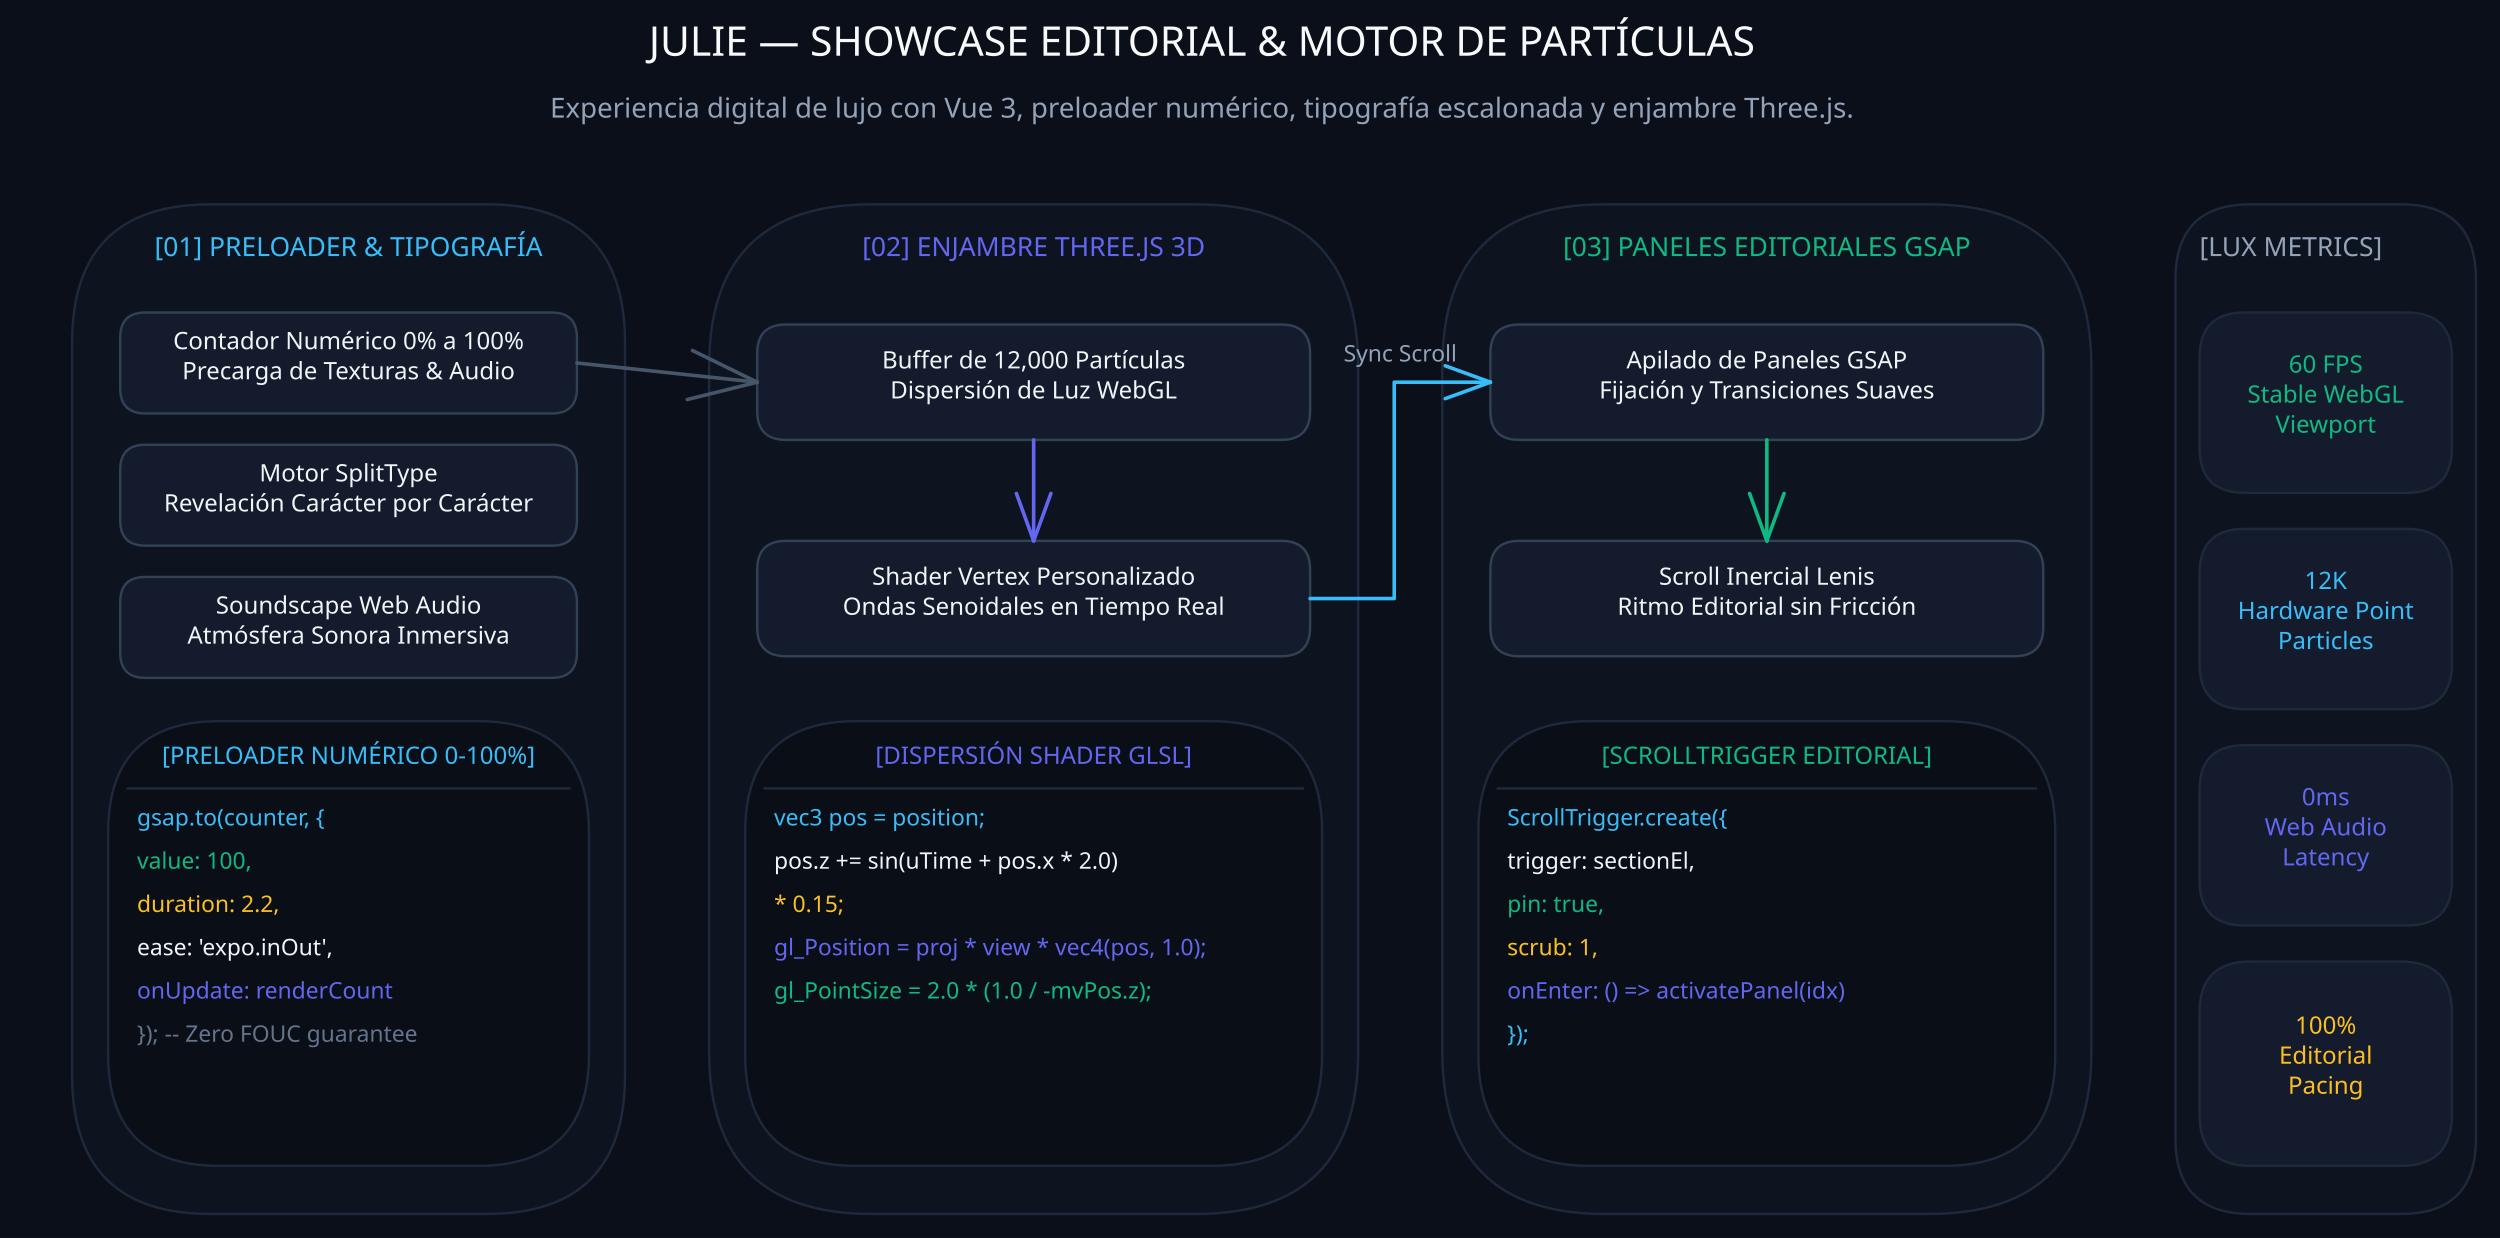
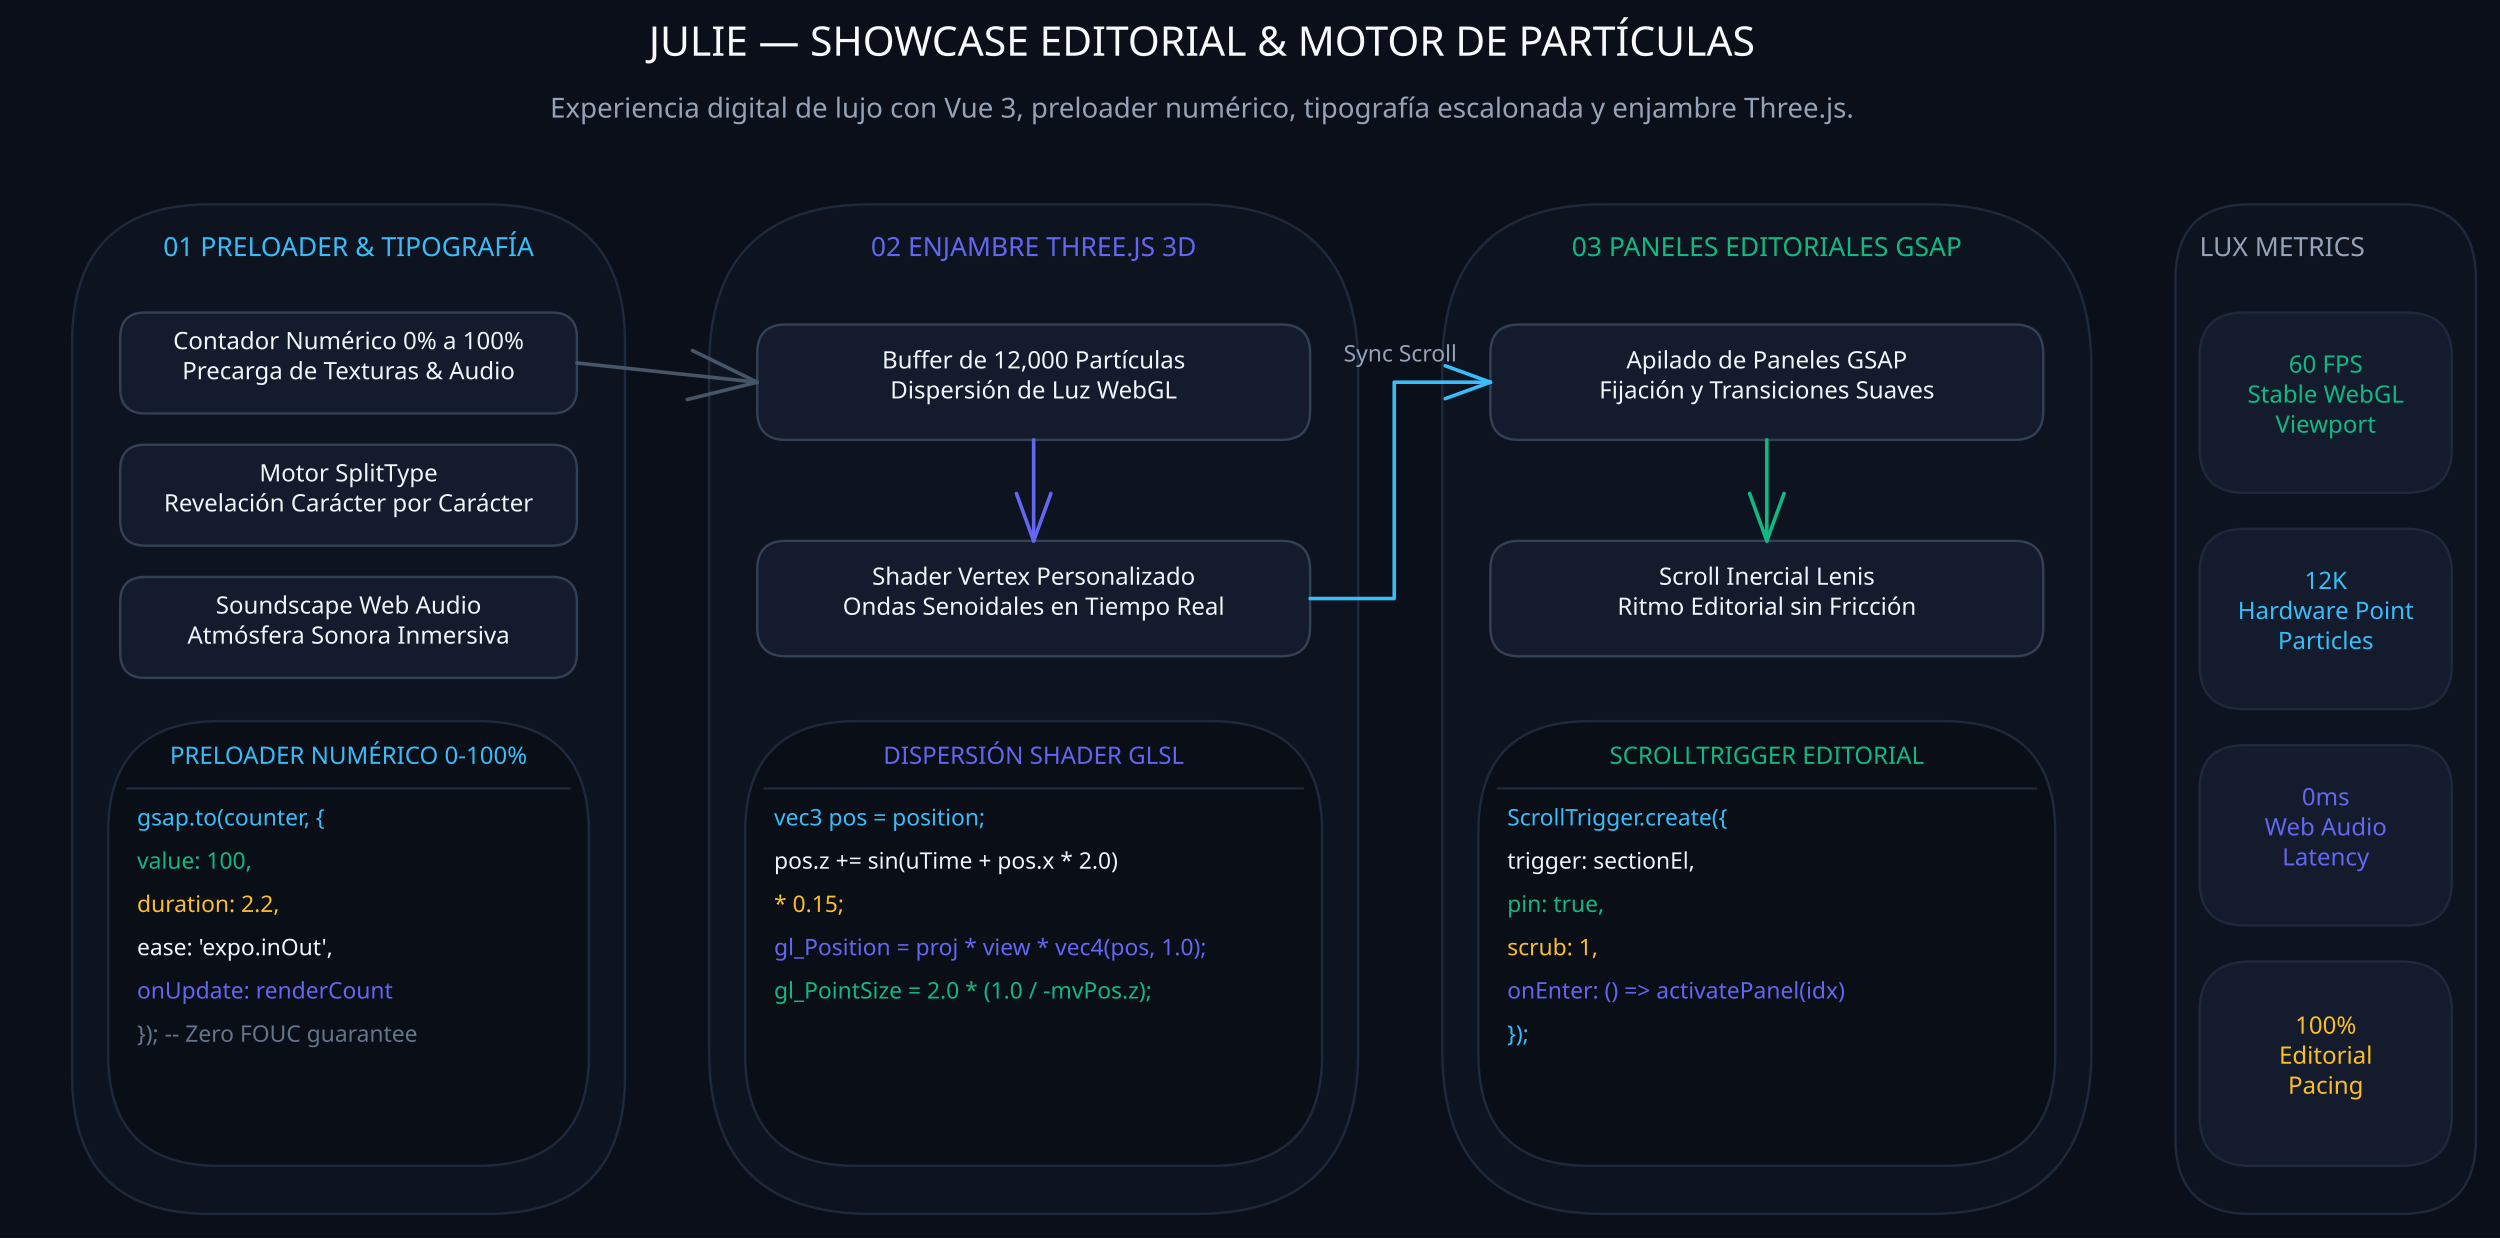
<svg xmlns="http://www.w3.org/2000/svg" version="1.1" viewBox="0 0 1040 515" width="2080" height="1030">
  <defs>
    <style class="style-fonts">
      @font-face {
        font-family: "Virgil";
        src: url("https://unpkg.com/@excalidraw/excalidraw@undefined/dist/excalidraw-assets/Virgil.woff2");
      }
      @font-face {
        font-family: "Cascadia";
        src: url("https://unpkg.com/@excalidraw/excalidraw@undefined/dist/excalidraw-assets/Cascadia.woff2");
      }
      @font-face {
        font-family: "Assistant";
        src: url("https://unpkg.com/@excalidraw/excalidraw@undefined/dist/excalidraw-assets/Assistant-Regular.woff2");
      }
    </style>
  </defs>
  <rect x="0" y="0" width="1040" height="515" fill="#0b0f19" />
  <g transform="translate(10 10) rotate(0 490 14)">
    <text x="490" y="0" font-family="Cascadia, Segoe UI Emoji" font-size="17px" fill="#f8fafc" text-anchor="middle" style="white-space: pre;" direction="ltr" dominant-baseline="text-before-edge">JULIE — SHOWCASE EDITORIAL &amp; MOTOR DE PARTÍCULAS</text>
  </g>
  <g transform="translate(10 40) rotate(0 490 9)">
    <text x="490" y="0" font-family="Cascadia, Segoe UI Emoji" font-size="11.5px" fill="#94a3b8" text-anchor="middle" style="white-space: pre;" direction="ltr" dominant-baseline="text-before-edge">Experiencia digital de lujo con Vue 3, preloader numérico, tipografía escalonada y enjambre Three.js.</text>
  </g>
  <g stroke-linecap="round" transform="translate(30 85) rotate(0 115 210)">
    <path d="M57.5 0 C97.15 0, 136.8 0, 172.5 0 C210.83 0, 230 19.17, 230 57.5 C230 175.03, 230 292.57, 230 362.5 C230 400.83, 210.83 420, 172.5 420 C138.36 420, 104.22 420, 57.5 420 C19.17 420, 0 400.83, 0 362.5 C0 294.86, 0 227.22, 0 57.5 C0 19.17, 19.17 0, 57.5 0" stroke="none" stroke-width="0" fill="#0d131f" />
    <path d="M57.5 0 C85.67 0, 113.85 0, 172.5 0 M57.5 0 C91.78 0, 126.07 0, 172.5 0 M172.5 0 C210.83 0, 230 19.17, 230 57.5 M172.5 0 C210.83 0, 230 19.17, 230 57.5 M230 57.5 C230 152.23, 230 246.95, 230 362.5 M230 57.5 C230 169.72, 230 281.93, 230 362.5 M230 362.5 C230 400.83, 210.83 420, 172.5 420 M230 362.5 C230 400.83, 210.83 420, 172.5 420 M172.5 420 C149.14 420, 125.78 420, 57.5 420 M172.5 420 C140.02 420, 107.55 420, 57.5 420 M57.5 420 C19.17 420, 0 400.83, 0 362.5 M57.5 420 C19.17 420, 0 400.83, 0 362.5 M0 362.5 C0 262.7, 0 162.89, 0 57.5 M0 362.5 C0 256.13, 0 149.75, 0 57.5 M0 57.5 C0 19.17, 19.17 0, 57.5 0 M0 57.5 C0 19.17, 19.17 0, 57.5 0" stroke="#1e293b" stroke-width="1" fill="none" />
  </g>
  <g transform="translate(30 98) rotate(0 115 8)">
-     <text x="115" y="0" font-family="Cascadia, Segoe UI Emoji" font-size="11px" fill="#38bdf8" text-anchor="middle" style="white-space: pre;" direction="ltr" dominant-baseline="text-before-edge">[01] PRELOADER &amp; TIPOGRAFÍA</text>
+     <text x="115" y="0" font-family="Cascadia, Segoe UI Emoji" font-size="11px" fill="#38bdf8" text-anchor="middle" style="white-space: pre;" direction="ltr" dominant-baseline="text-before-edge">01 PRELOADER &amp; TIPOGRAFÍA</text>
  </g>
  <g stroke-linecap="round" transform="translate(50 130) rotate(0 95 21)">
    <path d="M10.5 0 C48.48 0, 86.45 0, 179.5 0 C186.5 0, 190 3.5, 190 10.5 C190 16.52, 190 22.54, 190 31.5 C190 38.5, 186.5 42, 179.5 42 C139.18 42, 98.86 42, 10.5 42 C3.5 42, 0 38.5, 0 31.5 C0 23.21, 0 14.92, 0 10.5 C0 3.5, 3.5 0, 10.5 0" stroke="none" stroke-width="0" fill="#131b2c" />
    <path d="M10.5 0 C51.9 0, 93.31 0, 179.5 0 M10.5 0 C75.75 0, 141 0, 179.5 0 M179.5 0 C186.5 0, 190 3.5, 190 10.5 M179.5 0 C186.5 0, 190 3.5, 190 10.5 M190 10.5 C190 18.49, 190 26.48, 190 31.5 M190 10.5 C190 17.35, 190 24.19, 190 31.5 M190 31.5 C190 38.5, 186.5 42, 179.5 42 M190 31.5 C190 38.5, 186.5 42, 179.5 42 M179.5 42 C134.58 42, 89.65 42, 10.5 42 M179.5 42 C121.08 42, 62.66 42, 10.5 42 M10.5 42 C3.5 42, 0 38.5, 0 31.5 M10.5 42 C3.5 42, 0 38.5, 0 31.5 M0 31.5 C0 25.74, 0 19.97, 0 10.5 M0 31.5 C0 26.16, 0 20.81, 0 10.5 M0 10.5 C0 3.5, 3.5 0, 10.5 0 M0 10.5 C0 3.5, 3.5 0, 10.5 0" stroke="#334155" stroke-width="1" fill="none" />
  </g>
  <g transform="translate(56 137.5) rotate(0 89 13.5)">
    <text x="89" y="0" font-family="Cascadia, Segoe UI Emoji" font-size="10px" fill="#f1f5f9" text-anchor="middle" style="white-space: pre;" direction="ltr" dominant-baseline="text-before-edge">Contador Numérico 0% a 100%</text>
    <text x="89" y="12.5" font-family="Cascadia, Segoe UI Emoji" font-size="10px" fill="#f1f5f9" text-anchor="middle" style="white-space: pre;" direction="ltr" dominant-baseline="text-before-edge">Precarga de Texturas &amp; Audio</text>
  </g>
  <g stroke-linecap="round" transform="translate(50 185) rotate(0 95 21)">
    <path d="M10.5 0 C61.99 0, 113.47 0, 179.5 0 C186.5 0, 190 3.5, 190 10.5 C190 18.65, 190 26.8, 190 31.5 C190 38.5, 186.5 42, 179.5 42 C115.24 42, 50.97 42, 10.5 42 C3.5 42, 0 38.5, 0 31.5 C0 23.78, 0 16.06, 0 10.5 C0 3.5, 3.5 0, 10.5 0" stroke="none" stroke-width="0" fill="#131b2c" />
    <path d="M10.5 0 C51.91 0, 93.31 0, 179.5 0 M10.5 0 C56.82 0, 103.14 0, 179.5 0 M179.5 0 C186.5 0, 190 3.5, 190 10.5 M179.5 0 C186.5 0, 190 3.5, 190 10.5 M190 10.5 C190 15.76, 190 21.02, 190 31.5 M190 10.5 C190 16.47, 190 22.43, 190 31.5 M190 31.5 C190 38.5, 186.5 42, 179.5 42 M190 31.5 C190 38.5, 186.5 42, 179.5 42 M179.5 42 C123.98 42, 68.46 42, 10.5 42 M179.5 42 C144.18 42, 108.87 42, 10.5 42 M10.5 42 C3.5 42, 0 38.5, 0 31.5 M10.5 42 C3.5 42, 0 38.5, 0 31.5 M0 31.5 C0 26.84, 0 22.19, 0 10.5 M0 31.5 C0 23.94, 0 16.38, 0 10.5 M0 10.5 C0 3.5, 3.5 0, 10.5 0 M0 10.5 C0 3.5, 3.5 0, 10.5 0" stroke="#334155" stroke-width="1" fill="none" />
  </g>
  <g transform="translate(56 192.5) rotate(0 89 13.5)">
    <text x="89" y="0" font-family="Cascadia, Segoe UI Emoji" font-size="10px" fill="#f1f5f9" text-anchor="middle" style="white-space: pre;" direction="ltr" dominant-baseline="text-before-edge">Motor SplitType</text>
    <text x="89" y="12.5" font-family="Cascadia, Segoe UI Emoji" font-size="10px" fill="#f1f5f9" text-anchor="middle" style="white-space: pre;" direction="ltr" dominant-baseline="text-before-edge">Revelación Carácter por Carácter</text>
  </g>
  <g stroke-linecap="round" transform="translate(50 240) rotate(0 95 21)">
    <path d="M10.5 0 C75.5 0, 140.49 0, 179.5 0 C186.5 0, 190 3.5, 190 10.5 C190 16.58, 190 22.66, 190 31.5 C190 38.5, 186.5 42, 179.5 42 C125.09 42, 70.68 42, 10.5 42 C3.5 42, 0 38.5, 0 31.5 C0 24.35, 0 17.19, 0 10.5 C0 3.5, 3.5 0, 10.5 0" stroke="none" stroke-width="0" fill="#131b2c" />
    <path d="M10.5 0 C51.91 0, 93.32 0, 179.5 0 M10.5 0 C71.69 0, 132.87 0, 179.5 0 M179.5 0 C186.5 0, 190 3.5, 190 10.5 M179.5 0 C186.5 0, 190 3.5, 190 10.5 M190 10.5 C190 17.23, 190 23.97, 190 31.5 M190 10.5 C190 15.59, 190 20.67, 190 31.5 M190 31.5 C190 38.5, 186.5 42, 179.5 42 M190 31.5 C190 38.5, 186.5 42, 179.5 42 M179.5 42 C113.39 42, 47.28 42, 10.5 42 M179.5 42 C133.49 42, 87.48 42, 10.5 42 M10.5 42 C3.5 42, 0 38.5, 0 31.5 M10.5 42 C3.5 42, 0 38.5, 0 31.5 M0 31.5 C0 23.75, 0 16, 0 10.5 M0 31.5 C0 25.92, 0 20.34, 0 10.5 M0 10.5 C0 3.5, 3.5 0, 10.5 0 M0 10.5 C0 3.5, 3.5 0, 10.5 0" stroke="#334155" stroke-width="1" fill="none" />
  </g>
  <g transform="translate(56 247.5) rotate(0 89 13.5)">
    <text x="89" y="0" font-family="Cascadia, Segoe UI Emoji" font-size="10px" fill="#f1f5f9" text-anchor="middle" style="white-space: pre;" direction="ltr" dominant-baseline="text-before-edge">Soundscape Web Audio</text>
    <text x="89" y="12.5" font-family="Cascadia, Segoe UI Emoji" font-size="10px" fill="#f1f5f9" text-anchor="middle" style="white-space: pre;" direction="ltr" dominant-baseline="text-before-edge">Atmósfera Sonora Inmersiva</text>
  </g>
  <g stroke-linecap="round" transform="translate(45 300) rotate(0 100 92.5)">
    <path d="M46.25 0 C74.69 0, 103.12 0, 153.75 0 C184.58 0, 200 15.42, 200 46.25 C200 82.42, 200 118.59, 200 138.75 C200 169.58, 184.58 185, 153.75 185 C125.41 185, 97.07 185, 46.25 185 C15.42 185, 0 169.58, 0 138.75 C0 109.74, 0 80.73, 0 46.25 C0 15.42, 15.42 0, 46.25 0" stroke="none" stroke-width="0" fill="#0a0e17" />
    <path d="M46.25 0 C72.59 0, 98.94 0, 153.75 0 M46.25 0 C73.13 0, 100.01 0, 153.75 0 M153.75 0 C184.58 0, 200 15.42, 200 46.25 M153.75 0 C184.58 0, 200 15.42, 200 46.25 M200 46.25 C200 82.38, 200 118.51, 200 138.75 M200 46.25 C200 64.78, 200 83.3, 200 138.75 M200 138.75 C200 169.58, 184.58 185, 153.75 185 M200 138.75 C200 169.58, 184.58 185, 153.75 185 M153.75 185 C126.46 185, 99.16 185, 46.25 185 M153.75 185 C117.68 185, 81.61 185, 46.25 185 M46.25 185 C15.42 185, 0 169.58, 0 138.75 M46.25 185 C15.42 185, 0 169.58, 0 138.75 M0 138.75 C0 109.5, 0 80.26, 0 46.25 M0 138.75 C0 104.39, 0 70.03, 0 46.25 M0 46.25 C0 15.42, 15.42 0, 46.25 0 M0 46.25 C0 15.42, 15.42 0, 46.25 0" stroke="#1e293b" stroke-width="1" fill="none" />
  </g>
  <g transform="translate(45 310) rotate(0 100 8)">
-     <text x="100" y="0" font-family="Cascadia, Segoe UI Emoji" font-size="10px" fill="#38bdf8" text-anchor="middle" style="white-space: pre;" direction="ltr" dominant-baseline="text-before-edge">[PRELOADER NUMÉRICO 0-100%]</text>
+     <text x="100" y="0" font-family="Cascadia, Segoe UI Emoji" font-size="10px" fill="#38bdf8" text-anchor="middle" style="white-space: pre;" direction="ltr" dominant-baseline="text-before-edge">PRELOADER NUMÉRICO 0-100%</text>
  </g>
  <g stroke-linecap="round">
    <g transform="translate(53 328) rotate(0 92 0)">
      <path d="M0 0 C45.09 0, 90.19 0, 184 0 M0 0 C62.19 0, 124.39 0, 184 0" stroke="#1e293b" stroke-width="1" fill="none" />
    </g>
  </g>
  <mask />
  <g transform="translate(57 336) rotate(0 88 7.5)">
    <text x="0" y="0" font-family="Cascadia, Segoe UI Emoji" font-size="9.5px" fill="#38bdf8" text-anchor="start" style="white-space: pre;" direction="ltr" dominant-baseline="text-before-edge">gsap.to(counter, {</text>
  </g>
  <g transform="translate(57 354) rotate(0 88 7.5)">
    <text x="0" y="0" font-family="Cascadia, Segoe UI Emoji" font-size="9.5px" fill="#10b981" text-anchor="start" style="white-space: pre;" direction="ltr" dominant-baseline="text-before-edge">  value: 100,</text>
  </g>
  <g transform="translate(57 372) rotate(0 88 7.5)">
    <text x="0" y="0" font-family="Cascadia, Segoe UI Emoji" font-size="9.5px" fill="#fbbf24" text-anchor="start" style="white-space: pre;" direction="ltr" dominant-baseline="text-before-edge">  duration: 2.2,</text>
  </g>
  <g transform="translate(57 390) rotate(0 88 7.5)">
    <text x="0" y="0" font-family="Cascadia, Segoe UI Emoji" font-size="9.5px" fill="#f1f5f9" text-anchor="start" style="white-space: pre;" direction="ltr" dominant-baseline="text-before-edge">  ease: 'expo.inOut',</text>
  </g>
  <g transform="translate(57 408) rotate(0 88 7.5)">
    <text x="0" y="0" font-family="Cascadia, Segoe UI Emoji" font-size="9.5px" fill="#6366f1" text-anchor="start" style="white-space: pre;" direction="ltr" dominant-baseline="text-before-edge">  onUpdate: renderCount</text>
  </g>
  <g transform="translate(57 426) rotate(0 88 7.5)">
    <text x="0" y="0" font-family="Cascadia, Segoe UI Emoji" font-size="9.5px" fill="#64748b" text-anchor="start" style="white-space: pre;" direction="ltr" dominant-baseline="text-before-edge">}); -- Zero FOUC guarantee</text>
  </g>
  <g stroke-linecap="round" transform="translate(295 85) rotate(0 135 210)">
    <path d="M67.5 0 C97.77 0, 128.05 0, 202.5 0 C247.5 0, 270 22.5, 270 67.5 C270 138.02, 270 208.55, 270 352.5 C270 397.5, 247.5 420, 202.5 420 C161.83 420, 121.17 420, 67.5 420 C22.5 420, 0 397.5, 0 352.5 C0 269.3, 0 186.09, 0 67.5 C0 22.5, 22.5 0, 67.5 0" stroke="none" stroke-width="0" fill="#0d131f" />
    <path d="M67.5 0 C100.59 0, 133.69 0, 202.5 0 M67.5 0 C114.2 0, 160.9 0, 202.5 0 M202.5 0 C247.5 0, 270 22.5, 270 67.5 M202.5 0 C247.5 0, 270 22.5, 270 67.5 M270 67.5 C270 154.61, 270 241.72, 270 352.5 M270 67.5 C270 127.83, 270 188.15, 270 352.5 M270 352.5 C270 397.5, 247.5 420, 202.5 420 M270 352.5 C270 397.5, 247.5 420, 202.5 420 M202.5 420 C157.14 420, 111.78 420, 67.5 420 M202.5 420 C172.76 420, 143.02 420, 67.5 420 M67.5 420 C22.5 420, 0 397.5, 0 352.5 M67.5 420 C22.5 420, 0 397.5, 0 352.5 M0 352.5 C0 273.06, 0 193.62, 0 67.5 M0 352.5 C0 253.62, 0 154.75, 0 67.5 M0 67.5 C0 22.5, 22.5 0, 67.5 0 M0 67.5 C0 22.5, 22.5 0, 67.5 0" stroke="#1e293b" stroke-width="1" fill="none" />
  </g>
  <g transform="translate(295 98) rotate(0 135 8)">
-     <text x="135" y="0" font-family="Cascadia, Segoe UI Emoji" font-size="11px" fill="#6366f1" text-anchor="middle" style="white-space: pre;" direction="ltr" dominant-baseline="text-before-edge">[02] ENJAMBRE THREE.JS 3D</text>
+     <text x="135" y="0" font-family="Cascadia, Segoe UI Emoji" font-size="11px" fill="#6366f1" text-anchor="middle" style="white-space: pre;" direction="ltr" dominant-baseline="text-before-edge">02 ENJAMBRE THREE.JS 3D</text>
  </g>
  <g stroke-linecap="round" transform="translate(315 135) rotate(0 115 24)">
    <path d="M12 0 C74.66 0, 137.32 0, 218 0 C226 0, 230 4, 230 12 C230 20.37, 230 28.75, 230 36 C230 44, 226 48, 218 48 C167.96 48, 117.92 48, 12 48 C4 48, 0 44, 0 36 C0 29.64, 0 23.28, 0 12 C0 4, 4 0, 12 0" stroke="none" stroke-width="0" fill="#131b2c" />
    <path d="M12 0 C62.5 0, 113 0, 218 0 M12 0 C60.18 0, 108.36 0, 218 0 M218 0 C226 0, 230 4, 230 12 M218 0 C226 0, 230 4, 230 12 M230 12 C230 21.02, 230 30.03, 230 36 M230 12 C230 20.87, 230 29.75, 230 36 M230 36 C230 44, 226 48, 218 48 M230 36 C230 44, 226 48, 218 48 M218 48 C135.87 48, 53.74 48, 12 48 M218 48 C159.58 48, 101.17 48, 12 48 M12 48 C4 48, 0 44, 0 36 M12 48 C4 48, 0 44, 0 36 M0 36 C0 30.58, 0 25.15, 0 12 M0 36 C0 29.94, 0 23.88, 0 12 M0 12 C0 4, 4 0, 12 0 M0 12 C0 4, 4 0, 12 0" stroke="#334155" stroke-width="1" fill="none" />
  </g>
  <g transform="translate(321 145.5) rotate(0 109 13.5)">
    <text x="109" y="0" font-family="Cascadia, Segoe UI Emoji" font-size="10px" fill="#f1f5f9" text-anchor="middle" style="white-space: pre;" direction="ltr" dominant-baseline="text-before-edge">Buffer de 12,000 Partículas</text>
    <text x="109" y="12.5" font-family="Cascadia, Segoe UI Emoji" font-size="10px" fill="#f1f5f9" text-anchor="middle" style="white-space: pre;" direction="ltr" dominant-baseline="text-before-edge">Dispersión de Luz WebGL</text>
  </g>
  <g stroke-linecap="round" transform="translate(315 225) rotate(0 115 24)">
    <path d="M12 0 C91.13 0, 170.26 0, 218 0 C226 0, 230 4, 230 12 C230 18.01, 230 24.01, 230 36 C230 44, 226 48, 218 48 C138.77 48, 59.54 48, 12 48 C4 48, 0 44, 0 36 C0 30.29, 0 24.58, 0 12 C0 4, 4 0, 12 0" stroke="none" stroke-width="0" fill="#131b2c" />
    <path d="M12 0 C62.5 0, 113.01 0, 218 0 M12 0 C78.31 0, 144.61 0, 218 0 M218 0 C226 0, 230 4, 230 12 M218 0 C226 0, 230 4, 230 12 M230 12 C230 17.9, 230 23.79, 230 36 M230 12 C230 19.87, 230 27.74, 230 36 M230 36 C230 44, 226 48, 218 48 M230 36 C230 44, 226 48, 218 48 M218 48 C164.16 48, 110.31 48, 12 48 M218 48 C146.55 48, 75.09 48, 12 48 M12 48 C4 48, 0 44, 0 36 M12 48 C4 48, 0 44, 0 36 M0 36 C0 27.04, 0 18.09, 0 12 M0 36 C0 27.4, 0 18.8, 0 12 M0 12 C0 4, 4 0, 12 0 M0 12 C0 4, 4 0, 12 0" stroke="#334155" stroke-width="1" fill="none" />
  </g>
  <g transform="translate(321 235.5) rotate(0 109 13.5)">
    <text x="109" y="0" font-family="Cascadia, Segoe UI Emoji" font-size="10px" fill="#f1f5f9" text-anchor="middle" style="white-space: pre;" direction="ltr" dominant-baseline="text-before-edge">Shader Vertex Personalizado</text>
    <text x="109" y="12.5" font-family="Cascadia, Segoe UI Emoji" font-size="10px" fill="#f1f5f9" text-anchor="middle" style="white-space: pre;" direction="ltr" dominant-baseline="text-before-edge">Ondas Senoidales en Tiempo Real</text>
  </g>
  <g stroke-linecap="round" transform="translate(310 300) rotate(0 120 92.5)">
    <path d="M46.25 0 C85.2 0, 124.15 0, 193.75 0 C224.58 0, 240 15.42, 240 46.25 C240 78.78, 240 111.32, 240 138.75 C240 169.58, 224.58 185, 193.75 185 C145.62 185, 97.49 185, 46.25 185 C15.42 185, 0 169.58, 0 138.75 C0 119.25, 0 99.75, 0 46.25 C0 15.42, 15.42 0, 46.25 0" stroke="none" stroke-width="0" fill="#0a0e17" />
    <path d="M46.25 0 C82.41 0, 118.58 0, 193.75 0 M46.25 0 C77.2 0, 108.15 0, 193.75 0 M193.75 0 C224.58 0, 240 15.42, 240 46.25 M193.75 0 C224.58 0, 240 15.42, 240 46.25 M240 46.25 C240 75.45, 240 104.65, 240 138.75 M240 46.25 C240 72.7, 240 99.15, 240 138.75 M240 138.75 C240 169.58, 224.58 185, 193.75 185 M240 138.75 C240 169.58, 224.58 185, 193.75 185 M193.75 185 C145.95 185, 98.15 185, 46.25 185 M193.75 185 C162.75 185, 131.76 185, 46.25 185 M46.25 185 C15.42 185, 0 169.58, 0 138.75 M46.25 185 C15.42 185, 0 169.58, 0 138.75 M0 138.75 C0 109.11, 0 79.47, 0 46.25 M0 138.75 C0 114.34, 0 89.92, 0 46.25 M0 46.25 C0 15.42, 15.42 0, 46.25 0 M0 46.25 C0 15.42, 15.42 0, 46.25 0" stroke="#1e293b" stroke-width="1" fill="none" />
  </g>
  <g transform="translate(310 310) rotate(0 120 8)">
-     <text x="120" y="0" font-family="Cascadia, Segoe UI Emoji" font-size="10px" fill="#6366f1" text-anchor="middle" style="white-space: pre;" direction="ltr" dominant-baseline="text-before-edge">[DISPERSIÓN SHADER GLSL]</text>
+     <text x="120" y="0" font-family="Cascadia, Segoe UI Emoji" font-size="10px" fill="#6366f1" text-anchor="middle" style="white-space: pre;" direction="ltr" dominant-baseline="text-before-edge">DISPERSIÓN SHADER GLSL</text>
  </g>
  <g stroke-linecap="round">
    <g transform="translate(318 328) rotate(0 112 0)">
      <path d="M0 0 C54.93 0, 109.85 0, 224 0 M0 0 C66.71 0, 133.42 0, 224 0" stroke="#1e293b" stroke-width="1" fill="none" />
    </g>
  </g>
  <mask />
  <g transform="translate(322 336) rotate(0 108 7.5)">
    <text x="0" y="0" font-family="Cascadia, Segoe UI Emoji" font-size="9.5px" fill="#38bdf8" text-anchor="start" style="white-space: pre;" direction="ltr" dominant-baseline="text-before-edge">vec3 pos = position;</text>
  </g>
  <g transform="translate(322 354) rotate(0 108 7.5)">
    <text x="0" y="0" font-family="Cascadia, Segoe UI Emoji" font-size="9.5px" fill="#f1f5f9" text-anchor="start" style="white-space: pre;" direction="ltr" dominant-baseline="text-before-edge">pos.z += sin(uTime + pos.x * 2.0)</text>
  </g>
  <g transform="translate(322 372) rotate(0 108 7.5)">
    <text x="0" y="0" font-family="Cascadia, Segoe UI Emoji" font-size="9.5px" fill="#fbbf24" text-anchor="start" style="white-space: pre;" direction="ltr" dominant-baseline="text-before-edge">       * 0.15;</text>
  </g>
  <g transform="translate(322 390) rotate(0 108 7.5)">
    <text x="0" y="0" font-family="Cascadia, Segoe UI Emoji" font-size="9.5px" fill="#6366f1" text-anchor="start" style="white-space: pre;" direction="ltr" dominant-baseline="text-before-edge">gl_Position = proj * view * vec4(pos, 1.0);</text>
  </g>
  <g transform="translate(322 408) rotate(0 108 7.5)">
    <text x="0" y="0" font-family="Cascadia, Segoe UI Emoji" font-size="9.5px" fill="#10b981" text-anchor="start" style="white-space: pre;" direction="ltr" dominant-baseline="text-before-edge">gl_PointSize = 2.0 * (1.0 / -mvPos.z);</text>
  </g>
  <g stroke-linecap="round" transform="translate(600 85) rotate(0 135 210)">
    <path d="M67.5 0 C119.31 0, 171.13 0, 202.5 0 C247.5 0, 270 22.5, 270 67.5 C270 169.36, 270 271.23, 270 352.5 C270 397.5, 247.5 420, 202.5 420 C162.94 420, 123.38 420, 67.5 420 C22.5 420, 0 397.5, 0 352.5 C0 266.24, 0 179.97, 0 67.5 C0 22.5, 22.5 0, 67.5 0" stroke="none" stroke-width="0" fill="#0d131f" />
    <path d="M67.5 0 C100.61 0, 133.72 0, 202.5 0 M67.5 0 C116.34 0, 165.17 0, 202.5 0 M202.5 0 C247.5 0, 270 22.5, 270 67.5 M202.5 0 C247.5 0, 270 22.5, 270 67.5 M270 67.5 C270 180.28, 270 293.06, 270 352.5 M270 67.5 C270 158.21, 270 248.92, 270 352.5 M270 352.5 C270 397.5, 247.5 420, 202.5 420 M270 352.5 C270 397.5, 247.5 420, 202.5 420 M202.5 420 C151.9 420, 101.3 420, 67.5 420 M202.5 420 C166.96 420, 131.42 420, 67.5 420 M67.5 420 C22.5 420, 0 397.5, 0 352.5 M67.5 420 C22.5 420, 0 397.5, 0 352.5 M0 352.5 C0 264.32, 0 176.14, 0 67.5 M0 352.5 C0 270.82, 0 189.14, 0 67.5 M0 67.5 C0 22.5, 22.5 0, 67.5 0 M0 67.5 C0 22.5, 22.5 0, 67.5 0" stroke="#1e293b" stroke-width="1" fill="none" />
  </g>
  <g transform="translate(600 98) rotate(0 135 8)">
-     <text x="135" y="0" font-family="Cascadia, Segoe UI Emoji" font-size="11px" fill="#10b981" text-anchor="middle" style="white-space: pre;" direction="ltr" dominant-baseline="text-before-edge">[03] PANELES EDITORIALES GSAP</text>
+     <text x="135" y="0" font-family="Cascadia, Segoe UI Emoji" font-size="11px" fill="#10b981" text-anchor="middle" style="white-space: pre;" direction="ltr" dominant-baseline="text-before-edge">03 PANELES EDITORIALES GSAP</text>
  </g>
  <g stroke-linecap="round" transform="translate(620 135) rotate(0 115 24)">
    <path d="M12 0 C66.33 0, 120.66 0, 218 0 C226 0, 230 4, 230 12 C230 18.21, 230 24.42, 230 36 C230 44, 226 48, 218 48 C169.64 48, 121.29 48, 12 48 C4 48, 0 44, 0 36 C0 29.38, 0 22.77, 0 12 C0 4, 4 0, 12 0" stroke="none" stroke-width="0" fill="#131b2c" />
    <path d="M12 0 C62.53 0, 113.05 0, 218 0 M12 0 C63.44 0, 114.88 0, 218 0 M218 0 C226 0, 230 4, 230 12 M218 0 C226 0, 230 4, 230 12 M230 12 C230 18.38, 230 24.75, 230 36 M230 12 C230 18.63, 230 25.27, 230 36 M230 36 C230 44, 226 48, 218 48 M230 36 C230 44, 226 48, 218 48 M218 48 C169.07 48, 120.15 48, 12 48 M218 48 C150.73 48, 83.46 48, 12 48 M12 48 C4 48, 0 44, 0 36 M12 48 C4 48, 0 44, 0 36 M0 36 C0 29.84, 0 23.68, 0 12 M0 36 C0 26.59, 0 17.17, 0 12 M0 12 C0 4, 4 0, 12 0 M0 12 C0 4, 4 0, 12 0" stroke="#334155" stroke-width="1" fill="none" />
  </g>
  <g transform="translate(626 145.5) rotate(0 109 13.5)">
    <text x="109" y="0" font-family="Cascadia, Segoe UI Emoji" font-size="10px" fill="#f1f5f9" text-anchor="middle" style="white-space: pre;" direction="ltr" dominant-baseline="text-before-edge">Apilado de Paneles GSAP</text>
    <text x="109" y="12.5" font-family="Cascadia, Segoe UI Emoji" font-size="10px" fill="#f1f5f9" text-anchor="middle" style="white-space: pre;" direction="ltr" dominant-baseline="text-before-edge">Fijación y Transiciones Suaves</text>
  </g>
  <g stroke-linecap="round" transform="translate(620 225) rotate(0 115 24)">
    <path d="M12 0 C82.8 0, 153.6 0, 218 0 C226 0, 230 4, 230 12 C230 20.65, 230 29.29, 230 36 C230 44, 226 48, 218 48 C140.46 48, 62.91 48, 12 48 C4 48, 0 44, 0 36 C0 30.03, 0 24.07, 0 12 C0 4, 4 0, 12 0" stroke="none" stroke-width="0" fill="#131b2c" />
    <path d="M12 0 C62.53 0, 113.06 0, 218 0 M12 0 C81.57 0, 151.13 0, 218 0 M218 0 C226 0, 230 4, 230 12 M218 0 C226 0, 230 4, 230 12 M230 12 C230 20.06, 230 28.12, 230 36 M230 12 C230 17.63, 230 23.25, 230 36 M230 36 C230 44, 226 48, 218 48 M230 36 C230 44, 226 48, 218 48 M218 48 C156.16 48, 94.32 48, 12 48 M218 48 C137.7 48, 57.39 48, 12 48 M12 48 C4 48, 0 44, 0 36 M12 48 C4 48, 0 44, 0 36 M0 36 C0 31.11, 0 26.21, 0 12 M0 36 C0 28.85, 0 21.7, 0 12 M0 12 C0 4, 4 0, 12 0 M0 12 C0 4, 4 0, 12 0" stroke="#334155" stroke-width="1" fill="none" />
  </g>
  <g transform="translate(626 235.5) rotate(0 109 13.5)">
    <text x="109" y="0" font-family="Cascadia, Segoe UI Emoji" font-size="10px" fill="#f1f5f9" text-anchor="middle" style="white-space: pre;" direction="ltr" dominant-baseline="text-before-edge">Scroll Inercial Lenis</text>
    <text x="109" y="12.5" font-family="Cascadia, Segoe UI Emoji" font-size="10px" fill="#f1f5f9" text-anchor="middle" style="white-space: pre;" direction="ltr" dominant-baseline="text-before-edge">Ritmo Editorial sin Fricción</text>
  </g>
  <g stroke-linecap="round" transform="translate(615 300) rotate(0 120 92.5)">
    <path d="M46.25 0 C79.23 0, 112.22 0, 193.75 0 C224.58 0, 240 15.42, 240 46.25 C240 70.46, 240 94.66, 240 138.75 C240 169.58, 224.58 185, 193.75 185 C146.83 185, 99.91 185, 46.25 185 C15.42 185, 0 169.58, 0 138.75 C0 118.26, 0 97.76, 0 46.25 C0 15.42, 15.42 0, 46.25 0" stroke="none" stroke-width="0" fill="#0a0e17" />
    <path d="M46.25 0 C82.43 0, 118.62 0, 193.75 0 M46.25 0 C79.54 0, 112.82 0, 193.75 0 M193.75 0 C224.58 0, 240 15.42, 240 46.25 M193.75 0 C224.58 0, 240 15.42, 240 46.25 M240 46.25 C240 65.28, 240 84.31, 240 138.75 M240 46.25 C240 82.56, 240 118.87, 240 138.75 M240 138.75 C240 169.58, 224.58 185, 193.75 185 M240 138.75 C240 169.58, 224.58 185, 193.75 185 M193.75 185 C140.22 185, 86.7 185, 46.25 185 M193.75 185 C156.42 185, 119.08 185, 46.25 185 M46.25 185 C15.42 185, 0 169.58, 0 138.75 M46.25 185 C15.42 185, 0 169.58, 0 138.75 M0 138.75 C0 106.27, 0 73.79, 0 46.25 M0 138.75 C0 119.92, 0 101.08, 0 46.25 M0 46.25 C0 15.42, 15.42 0, 46.25 0 M0 46.25 C0 15.42, 15.42 0, 46.25 0" stroke="#1e293b" stroke-width="1" fill="none" />
  </g>
  <g transform="translate(615 310) rotate(0 120 8)">
-     <text x="120" y="0" font-family="Cascadia, Segoe UI Emoji" font-size="10px" fill="#10b981" text-anchor="middle" style="white-space: pre;" direction="ltr" dominant-baseline="text-before-edge">[SCROLLTRIGGER EDITORIAL]</text>
+     <text x="120" y="0" font-family="Cascadia, Segoe UI Emoji" font-size="10px" fill="#10b981" text-anchor="middle" style="white-space: pre;" direction="ltr" dominant-baseline="text-before-edge">SCROLLTRIGGER EDITORIAL</text>
  </g>
  <g stroke-linecap="round">
    <g transform="translate(623 328) rotate(0 112 0)">
      <path d="M0 0 C54.95 0, 109.91 0, 224 0 M0 0 C70.26 0, 140.51 0, 224 0" stroke="#1e293b" stroke-width="1" fill="none" />
    </g>
  </g>
  <mask />
  <g transform="translate(627 336) rotate(0 108 7.5)">
    <text x="0" y="0" font-family="Cascadia, Segoe UI Emoji" font-size="9.5px" fill="#38bdf8" text-anchor="start" style="white-space: pre;" direction="ltr" dominant-baseline="text-before-edge">ScrollTrigger.create({</text>
  </g>
  <g transform="translate(627 354) rotate(0 108 7.5)">
    <text x="0" y="0" font-family="Cascadia, Segoe UI Emoji" font-size="9.5px" fill="#f1f5f9" text-anchor="start" style="white-space: pre;" direction="ltr" dominant-baseline="text-before-edge">  trigger: sectionEl,</text>
  </g>
  <g transform="translate(627 372) rotate(0 108 7.5)">
    <text x="0" y="0" font-family="Cascadia, Segoe UI Emoji" font-size="9.5px" fill="#10b981" text-anchor="start" style="white-space: pre;" direction="ltr" dominant-baseline="text-before-edge">  pin: true,</text>
  </g>
  <g transform="translate(627 390) rotate(0 108 7.5)">
    <text x="0" y="0" font-family="Cascadia, Segoe UI Emoji" font-size="9.5px" fill="#fbbf24" text-anchor="start" style="white-space: pre;" direction="ltr" dominant-baseline="text-before-edge">  scrub: 1,</text>
  </g>
  <g transform="translate(627 408) rotate(0 108 7.5)">
    <text x="0" y="0" font-family="Cascadia, Segoe UI Emoji" font-size="9.5px" fill="#6366f1" text-anchor="start" style="white-space: pre;" direction="ltr" dominant-baseline="text-before-edge">  onEnter: () =&gt; activatePanel(idx)</text>
  </g>
  <g transform="translate(627 426) rotate(0 108 7.5)">
    <text x="0" y="0" font-family="Cascadia, Segoe UI Emoji" font-size="9.5px" fill="#38bdf8" text-anchor="start" style="white-space: pre;" direction="ltr" dominant-baseline="text-before-edge">});</text>
  </g>
  <g stroke-linecap="round" transform="translate(905 85) rotate(0 62.5 210)">
    <path d="M31.25 0 C55.21 0, 79.17 0, 93.75 0 C114.58 0, 125 10.42, 125 31.25 C125 144.97, 125 258.69, 125 388.75 C125 409.58, 114.58 420, 93.75 420 C71.52 420, 49.29 420, 31.25 420 C10.42 420, 0 409.58, 0 388.75 C0 245.79, 0 102.82, 0 31.25 C0 10.42, 10.42 0, 31.25 0" stroke="none" stroke-width="0" fill="#0d131f" />
    <path d="M31.25 0 C46.59 0, 61.92 0, 93.75 0 M31.25 0 C51.35 0, 71.45 0, 93.75 0 M93.75 0 C114.58 0, 125 10.42, 125 31.25 M93.75 0 C114.58 0, 125 10.42, 125 31.25 M125 31.25 C125 145.93, 125 260.61, 125 388.75 M125 31.25 C125 104.16, 125 177.07, 125 388.75 M125 388.75 C125 409.58, 114.58 420, 93.75 420 M125 388.75 C125 409.58, 114.58 420, 93.75 420 M93.75 420 C78.44 420, 63.13 420, 31.25 420 M93.75 420 C72.63 420, 51.52 420, 31.25 420 M31.25 420 C10.42 420, 0 409.58, 0 388.75 M31.25 420 C10.42 420, 0 409.58, 0 388.75 M0 388.75 C0 276.61, 0 164.47, 0 31.25 M0 388.75 C0 253.22, 0 117.69, 0 31.25 M0 31.25 C0 10.42, 10.42 0, 31.25 0 M0 31.25 C0 10.42, 10.42 0, 31.25 0" stroke="#1e293b" stroke-width="1" fill="none" />
  </g>
  <g transform="translate(915 98) rotate(0 52.5 8)">
-     <text x="0" y="0" font-family="Cascadia, Segoe UI Emoji" font-size="11px" fill="#94a3b8" text-anchor="start" style="white-space: pre;" direction="ltr" dominant-baseline="text-before-edge">[LUX METRICS]</text>
+     <text x="0" y="0" font-family="Cascadia, Segoe UI Emoji" font-size="11px" fill="#94a3b8" text-anchor="start" style="white-space: pre;" direction="ltr" dominant-baseline="text-before-edge">LUX METRICS</text>
  </g>
  <g stroke-linecap="round" transform="translate(915 130) rotate(0 52.5 37.5)">
    <path d="M18.75 0 C36.52 0, 54.29 0, 86.25 0 C98.75 0, 105 6.25, 105 18.75 C105 26.98, 105 35.21, 105 56.25 C105 68.75, 98.75 75, 86.25 75 C66.18 75, 46.1 75, 18.75 75 C6.25 75, 0 68.75, 0 56.25 C0 42.27, 0 28.29, 0 18.75 C0 6.25, 6.25 0, 18.75 0" stroke="none" stroke-width="0" fill="#131b2c" />
    <path d="M18.75 0 C35.32 0, 51.88 0, 86.25 0 M18.75 0 C32.89 0, 47.04 0, 86.25 0 M86.25 0 C98.75 0, 105 6.25, 105 18.75 M86.25 0 C98.75 0, 105 6.25, 105 18.75 M105 18.75 C105 33.4, 105 48.06, 105 56.25 M105 18.75 C105 32.33, 105 45.9, 105 56.25 M105 56.25 C105 68.75, 98.75 75, 86.25 75 M105 56.25 C105 68.75, 98.75 75, 86.25 75 M86.25 75 C65.48 75, 44.71 75, 18.75 75 M86.25 75 C72.67 75, 59.09 75, 18.75 75 M18.75 75 C6.25 75, 0 68.75, 0 56.25 M18.75 75 C6.25 75, 0 68.75, 0 56.25 M0 56.25 C0 46.47, 0 36.68, 0 18.75 M0 56.25 C0 45.57, 0 34.89, 0 18.75 M0 18.75 C0 6.25, 6.25 0, 18.75 0 M0 18.75 C0 6.25, 6.25 0, 18.75 0" stroke="#1e293b" stroke-width="1" fill="none" />
  </g>
  <g transform="translate(921 147.25) rotate(0 46.5 20.25)">
    <text x="46.5" y="0" font-family="Cascadia, Segoe UI Emoji" font-size="10px" fill="#10b981" text-anchor="middle" style="white-space: pre;" direction="ltr" dominant-baseline="text-before-edge">60 FPS</text>
    <text x="46.5" y="12.5" font-family="Cascadia, Segoe UI Emoji" font-size="10px" fill="#10b981" text-anchor="middle" style="white-space: pre;" direction="ltr" dominant-baseline="text-before-edge">Stable WebGL</text>
    <text x="46.5" y="25" font-family="Cascadia, Segoe UI Emoji" font-size="10px" fill="#10b981" text-anchor="middle" style="white-space: pre;" direction="ltr" dominant-baseline="text-before-edge">Viewport</text>
  </g>
  <g stroke-linecap="round" transform="translate(915 220) rotate(0 52.5 37.5)">
    <path d="M18.75 0 C41.92 0, 65.08 0, 86.25 0 C98.75 0, 105 6.25, 105 18.75 C105 30.79, 105 42.82, 105 56.25 C105 68.75, 98.75 75, 86.25 75 C70.11 75, 53.97 75, 18.75 75 C6.25 75, 0 68.75, 0 56.25 C0 43.28, 0 30.31, 0 18.75 C0 6.25, 6.25 0, 18.75 0" stroke="none" stroke-width="0" fill="#131b2c" />
    <path d="M18.75 0 C35.32 0, 51.88 0, 86.25 0 M18.75 0 C38.83 0, 58.91 0, 86.25 0 M86.25 0 C98.75 0, 105 6.25, 105 18.75 M86.25 0 C98.75 0, 105 6.25, 105 18.75 M105 18.75 C105 28.53, 105 38.31, 105 56.25 M105 18.75 C105 30.75, 105 42.76, 105 56.25 M105 56.25 C105 68.75, 98.75 75, 86.25 75 M105 56.25 C105 68.75, 98.75 75, 86.25 75 M86.25 75 C61.25 75, 36.25 75, 18.75 75 M86.25 75 C68.4 75, 50.55 75, 18.75 75 M18.75 75 C6.25 75, 0 68.75, 0 56.25 M18.75 75 C6.25 75, 0 68.75, 0 56.25 M0 56.25 C0 48.44, 0 40.64, 0 18.75 M0 56.25 C0 41.61, 0 26.97, 0 18.75 M0 18.75 C0 6.25, 6.25 0, 18.75 0 M0 18.75 C0 6.25, 6.25 0, 18.75 0" stroke="#1e293b" stroke-width="1" fill="none" />
  </g>
  <g transform="translate(921 237.25) rotate(0 46.5 20.25)">
    <text x="46.5" y="0" font-family="Cascadia, Segoe UI Emoji" font-size="10px" fill="#38bdf8" text-anchor="middle" style="white-space: pre;" direction="ltr" dominant-baseline="text-before-edge">12K</text>
    <text x="46.5" y="12.5" font-family="Cascadia, Segoe UI Emoji" font-size="10px" fill="#38bdf8" text-anchor="middle" style="white-space: pre;" direction="ltr" dominant-baseline="text-before-edge">Hardware Point</text>
    <text x="46.5" y="25" font-family="Cascadia, Segoe UI Emoji" font-size="10px" fill="#38bdf8" text-anchor="middle" style="white-space: pre;" direction="ltr" dominant-baseline="text-before-edge">Particles</text>
  </g>
  <g stroke-linecap="round" transform="translate(915 310) rotate(0 52.5 37.5)">
    <path d="M18.75 0 C33.81 0, 48.88 0, 86.25 0 C98.75 0, 105 6.25, 105 18.75 C105 27.09, 105 35.43, 105 56.25 C105 68.75, 98.75 75, 86.25 75 C60.55 75, 34.85 75, 18.75 75 C6.25 75, 0 68.75, 0 56.25 C0 44.3, 0 32.34, 0 18.75 C0 6.25, 6.25 0, 18.75 0" stroke="none" stroke-width="0" fill="#131b2c" />
    <path d="M18.75 0 C35.32 0, 51.89 0, 86.25 0 M18.75 0 C44.77 0, 70.79 0, 86.25 0 M86.25 0 C98.75 0, 105 6.25, 105 18.75 M86.25 0 C98.75 0, 105 6.25, 105 18.75 M105 18.75 C105 31.16, 105 43.56, 105 56.25 M105 18.75 C105 29.18, 105 39.62, 105 56.25 M105 56.25 C105 68.75, 98.75 75, 86.25 75 M105 56.25 C105 68.75, 98.75 75, 86.25 75 M86.25 75 C70.52 75, 54.79 75, 18.75 75 M86.25 75 C64.13 75, 42.01 75, 18.75 75 M18.75 75 C6.25 75, 0 68.75, 0 56.25 M18.75 75 C6.25 75, 0 68.75, 0 56.25 M0 56.25 C0 42.92, 0 29.6, 0 18.75 M0 56.25 C0 45.15, 0 34.04, 0 18.75 M0 18.75 C0 6.25, 6.25 0, 18.75 0 M0 18.75 C0 6.25, 6.25 0, 18.75 0" stroke="#1e293b" stroke-width="1" fill="none" />
  </g>
  <g transform="translate(921 327.25) rotate(0 46.5 20.25)">
    <text x="46.5" y="0" font-family="Cascadia, Segoe UI Emoji" font-size="10px" fill="#6366f1" text-anchor="middle" style="white-space: pre;" direction="ltr" dominant-baseline="text-before-edge">0ms</text>
    <text x="46.5" y="12.5" font-family="Cascadia, Segoe UI Emoji" font-size="10px" fill="#6366f1" text-anchor="middle" style="white-space: pre;" direction="ltr" dominant-baseline="text-before-edge">Web Audio</text>
    <text x="46.5" y="25" font-family="Cascadia, Segoe UI Emoji" font-size="10px" fill="#6366f1" text-anchor="middle" style="white-space: pre;" direction="ltr" dominant-baseline="text-before-edge">Latency</text>
  </g>
  <g stroke-linecap="round" transform="translate(915 400) rotate(0 52.5 42.5)">
    <path d="M21.25 0 C40.19 0, 59.14 0, 83.75 0 C97.92 0, 105 7.08, 105 21.25 C105 35.01, 105 48.77, 105 63.75 C105 77.92, 97.92 85, 83.75 85 C63.6 85, 43.44 85, 21.25 85 C7.08 85, 0 77.92, 0 63.75 C0 51.35, 0 38.95, 0 21.25 C0 7.08, 7.08 0, 21.25 0" stroke="none" stroke-width="0" fill="#131b2c" />
    <path d="M21.25 0 C36.59 0, 51.93 0, 83.75 0 M21.25 0 C38.34 0, 55.43 0, 83.75 0 M83.75 0 C97.92 0, 105 7.08, 105 21.25 M83.75 0 C97.92 0, 105 7.08, 105 21.25 M105 21.25 C105 29.79, 105 38.32, 105 63.75 M105 21.25 C105 31.29, 105 41.34, 105 63.75 M105 63.75 C105 77.92, 97.92 85, 83.75 85 M105 63.75 C105 77.92, 97.92 85, 83.75 85 M83.75 85 C65.27 85, 46.78 85, 21.25 85 M83.75 85 C59.31 85, 34.87 85, 21.25 85 M21.25 85 C7.08 85, 0 77.92, 0 63.75 M21.25 85 C7.08 85, 0 77.92, 0 63.75 M0 63.75 C0 50.89, 0 38.03, 0 21.25 M0 63.75 C0 55.17, 0 46.6, 0 21.25 M0 21.25 C0 7.08, 7.08 0, 21.25 0 M0 21.25 C0 7.08, 7.08 0, 21.25 0" stroke="#1e293b" stroke-width="1" fill="none" />
  </g>
  <g transform="translate(921 422.25) rotate(0 46.5 20.25)">
    <text x="46.5" y="0" font-family="Cascadia, Segoe UI Emoji" font-size="10px" fill="#fbbf24" text-anchor="middle" style="white-space: pre;" direction="ltr" dominant-baseline="text-before-edge">100%</text>
    <text x="46.5" y="12.5" font-family="Cascadia, Segoe UI Emoji" font-size="10px" fill="#fbbf24" text-anchor="middle" style="white-space: pre;" direction="ltr" dominant-baseline="text-before-edge">Editorial</text>
    <text x="46.5" y="25" font-family="Cascadia, Segoe UI Emoji" font-size="10px" fill="#fbbf24" text-anchor="middle" style="white-space: pre;" direction="ltr" dominant-baseline="text-before-edge">Pacing</text>
  </g>
  <g stroke-linecap="round">
    <g transform="translate(240 151) rotate(0 37.5 4)">
      <path d="M0 0 C18.41 1.96, 36.82 3.93, 75 8 M0 0 C27.11 2.89, 54.22 5.78, 75 8" stroke="#475569" stroke-width="1.5" fill="none" />
    </g>
    <g transform="translate(240 151) rotate(0 37.5 4)">
      <path d="M45.88 15.21 C53.03 13.44, 60.18 11.67, 75 8 M45.88 15.21 C56.4 12.61, 66.93 10, 75 8" stroke="#475569" stroke-width="1.5" fill="none" />
    </g>
    <g transform="translate(240 151) rotate(0 37.5 4)">
      <path d="M48.06 -5.19 C54.67 -1.95, 61.28 1.28, 75 8 M48.06 -5.19 C57.79 -0.42, 67.53 4.34, 75 8" stroke="#475569" stroke-width="1.5" fill="none" />
    </g>
  </g>
  <mask />
  <g stroke-linecap="round">
    <g transform="translate(430 183) rotate(0 0 21)">
      <path d="M0 0 C0 10.31, 0 20.62, 0 42 M0 0 C0 12.83, 0 25.66, 0 42" stroke="#6366f1" stroke-width="1.5" fill="none" />
    </g>
    <g transform="translate(430 183) rotate(0 0 21)">
      <path d="M-7.18 22.27 C-5.42 27.11, -3.66 31.96, 0 42 M-7.18 22.27 C-4.99 28.29, -2.8 34.32, 0 42" stroke="#6366f1" stroke-width="1.5" fill="none" />
    </g>
    <g transform="translate(430 183) rotate(0 0 21)">
      <path d="M7.18 22.27 C5.42 27.11, 3.66 31.96, 0 42 M7.18 22.27 C4.99 28.29, 2.8 34.32, 0 42" stroke="#6366f1" stroke-width="1.5" fill="none" />
    </g>
  </g>
  <mask />
  <g stroke-linecap="round">
    <g transform="translate(545 249) rotate(0 37.5 -45)">
      <path d="M0 0 C8.59 0, 17.18 0, 35 0 M0 0 C8.73 0, 17.46 0, 35 0 M35 0 C35 -34.7, 35 -69.41, 35 -90 M35 0 C35 -20.25, 35 -40.49, 35 -90 M35 -90 C45.89 -90, 56.77 -90, 75 -90 M35 -90 C44.7 -90, 54.39 -90, 75 -90" stroke="#38bdf8" stroke-width="1.5" fill="none" />
    </g>
    <g transform="translate(545 249) rotate(0 37.5 -45)">
      <path d="M56.21 -83.16 C60.82 -84.84, 65.43 -86.52, 75 -90 M56.21 -83.16 C60.89 -84.87, 65.58 -86.57, 75 -90" stroke="#38bdf8" stroke-width="1.5" fill="none" />
    </g>
    <g transform="translate(545 249) rotate(0 37.5 -45)">
      <path d="M56.21 -96.84 C60.82 -95.16, 65.43 -93.48, 75 -90 M56.21 -96.84 C60.89 -95.13, 65.58 -93.43, 75 -90" stroke="#38bdf8" stroke-width="1.5" fill="none" />
    </g>
  </g>
  <mask />
  <g transform="translate(537.5 143) rotate(0 45 7.5)">
    <text x="45" y="0" font-family="Cascadia, Segoe UI Emoji" font-size="9.5px" fill="#94a3b8" text-anchor="middle" style="white-space: pre;" direction="ltr" dominant-baseline="text-before-edge">Sync Scroll</text>
  </g>
  <g stroke-linecap="round">
    <g transform="translate(735 183) rotate(0 0 21)">
      <path d="M0 0 C0 10.31, 0 20.62, 0 42 M0 0 C0 14.17, 0 28.34, 0 42" stroke="#10b981" stroke-width="1.5" fill="none" />
    </g>
    <g transform="translate(735 183) rotate(0 0 21)">
      <path d="M-7.18 22.27 C-5.42 27.11, -3.66 31.96, 0 42 M-7.18 22.27 C-4.76 28.92, -2.34 35.58, 0 42" stroke="#10b981" stroke-width="1.5" fill="none" />
    </g>
    <g transform="translate(735 183) rotate(0 0 21)">
      <path d="M7.18 22.27 C5.42 27.11, 3.66 31.96, 0 42 M7.18 22.27 C4.76 28.92, 2.34 35.58, 0 42" stroke="#10b981" stroke-width="1.5" fill="none" />
    </g>
  </g>
  <mask />
</svg>
